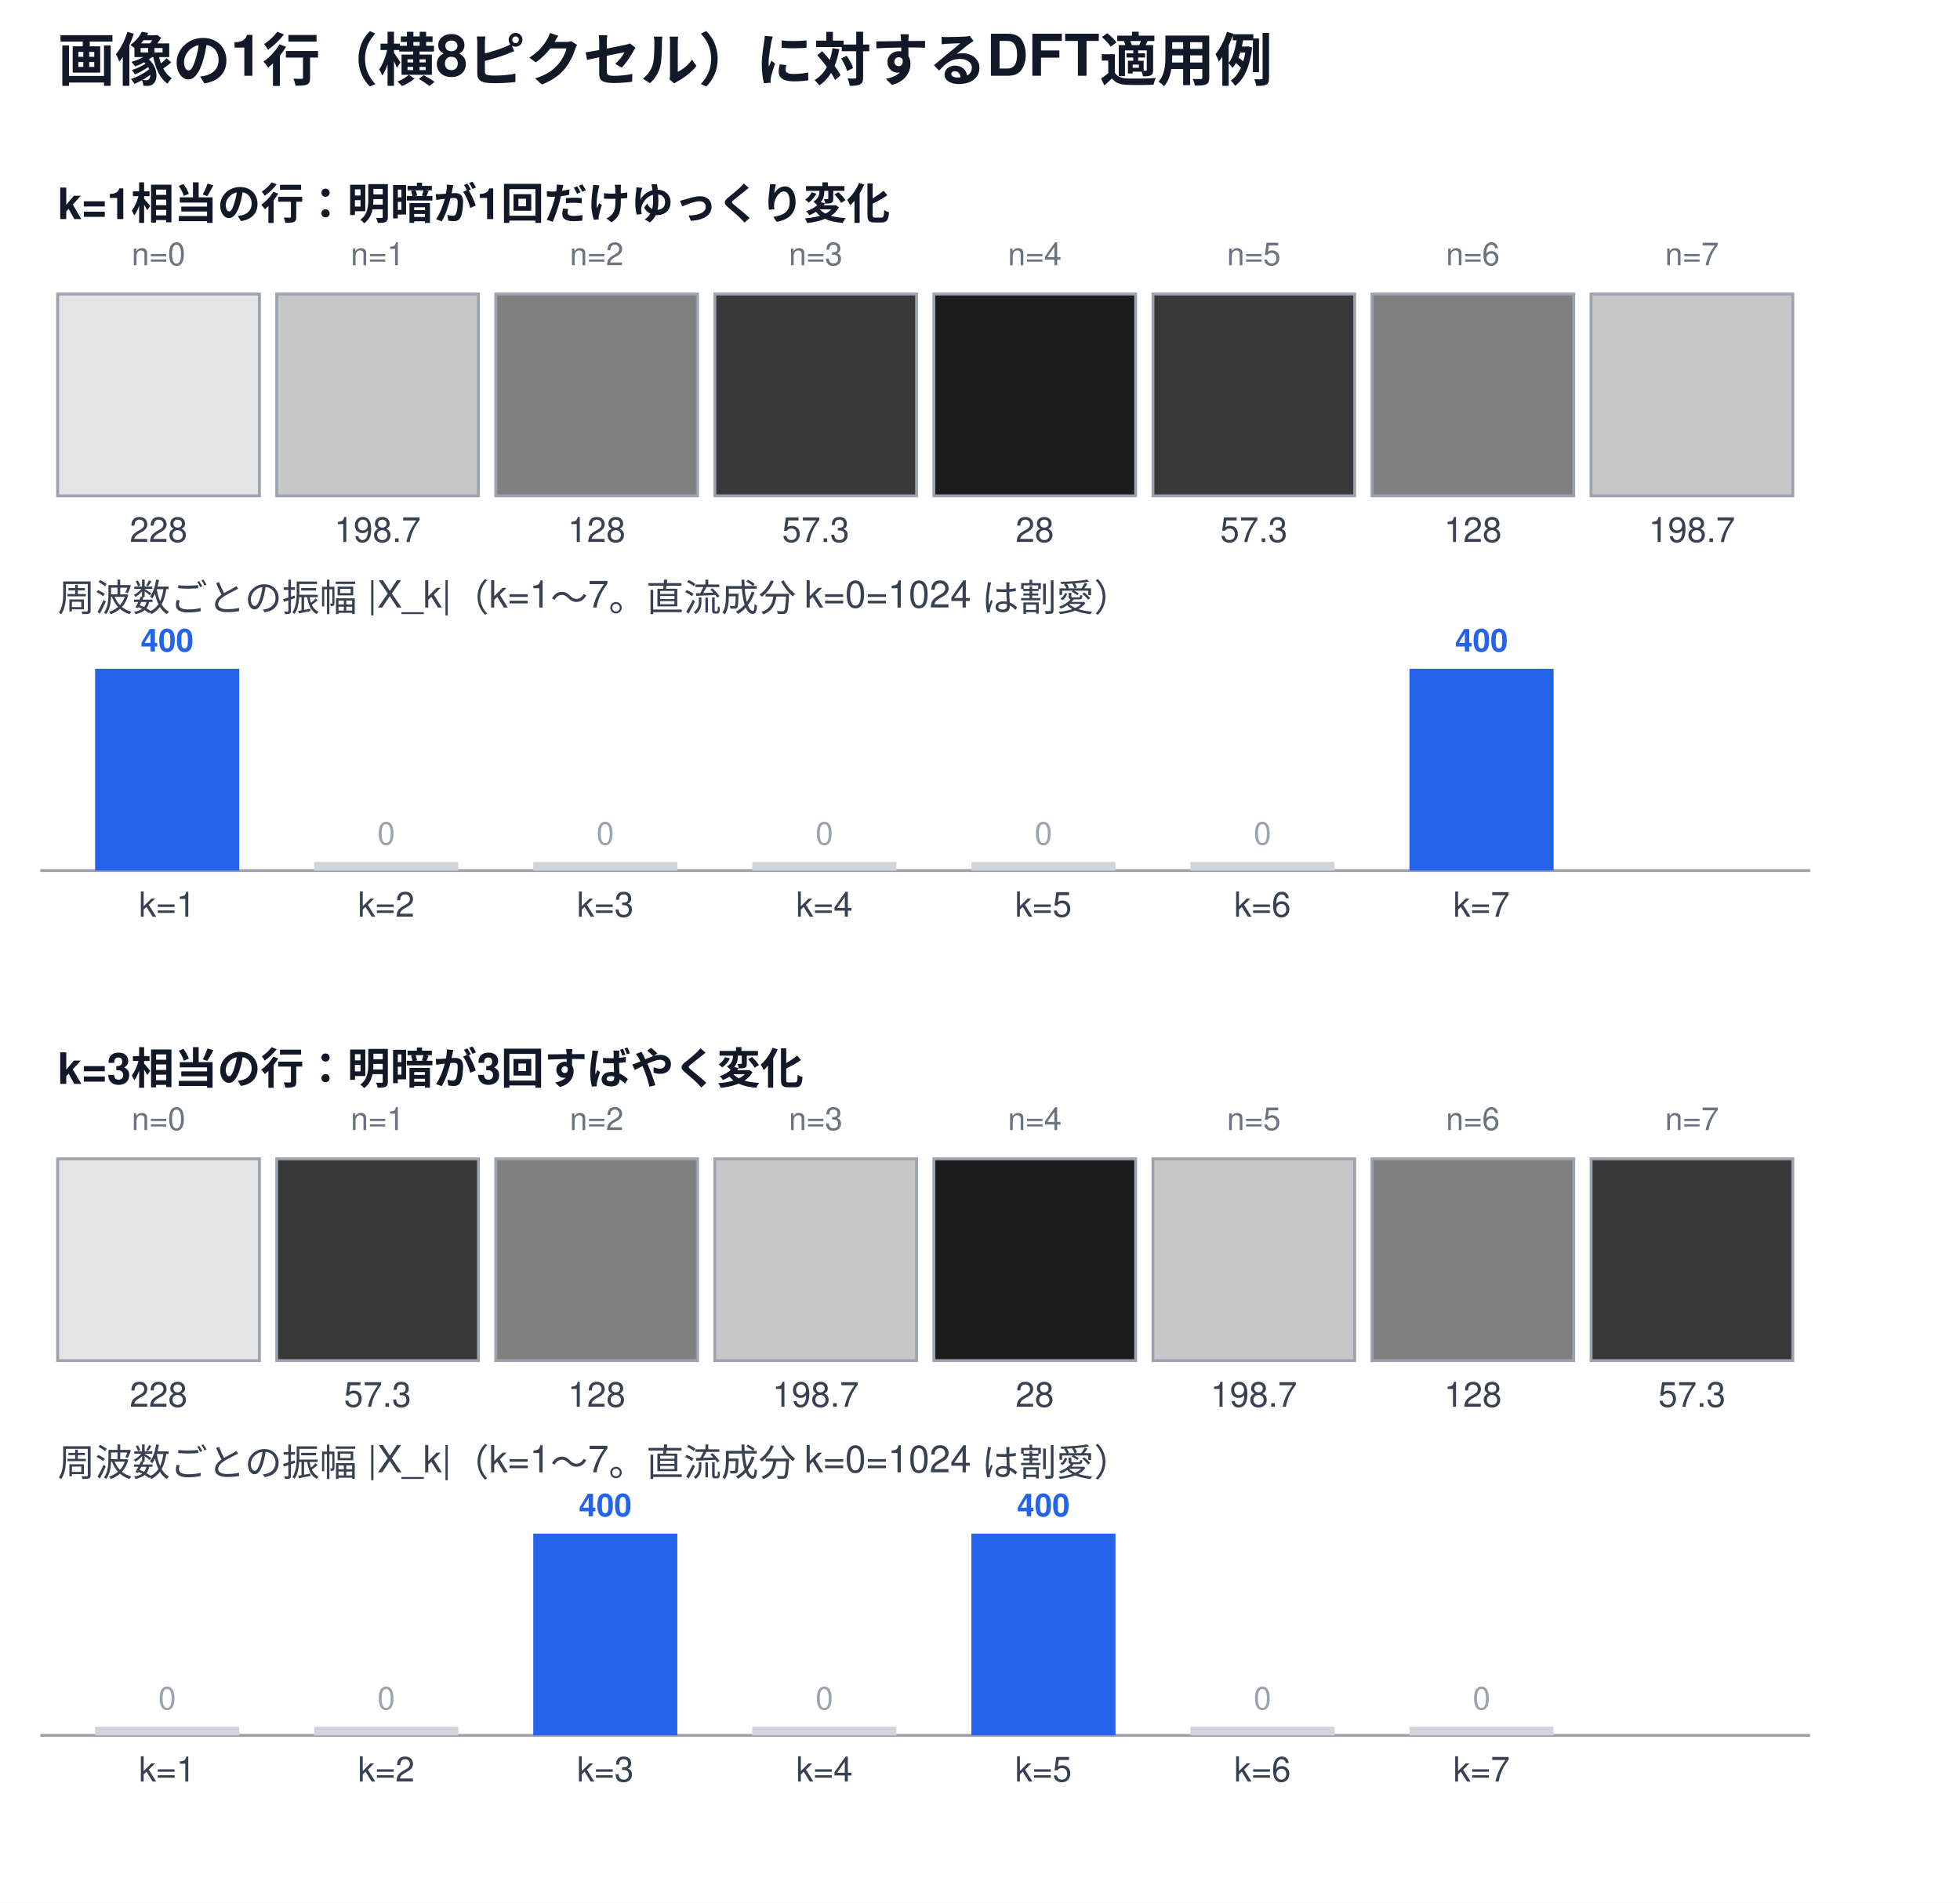
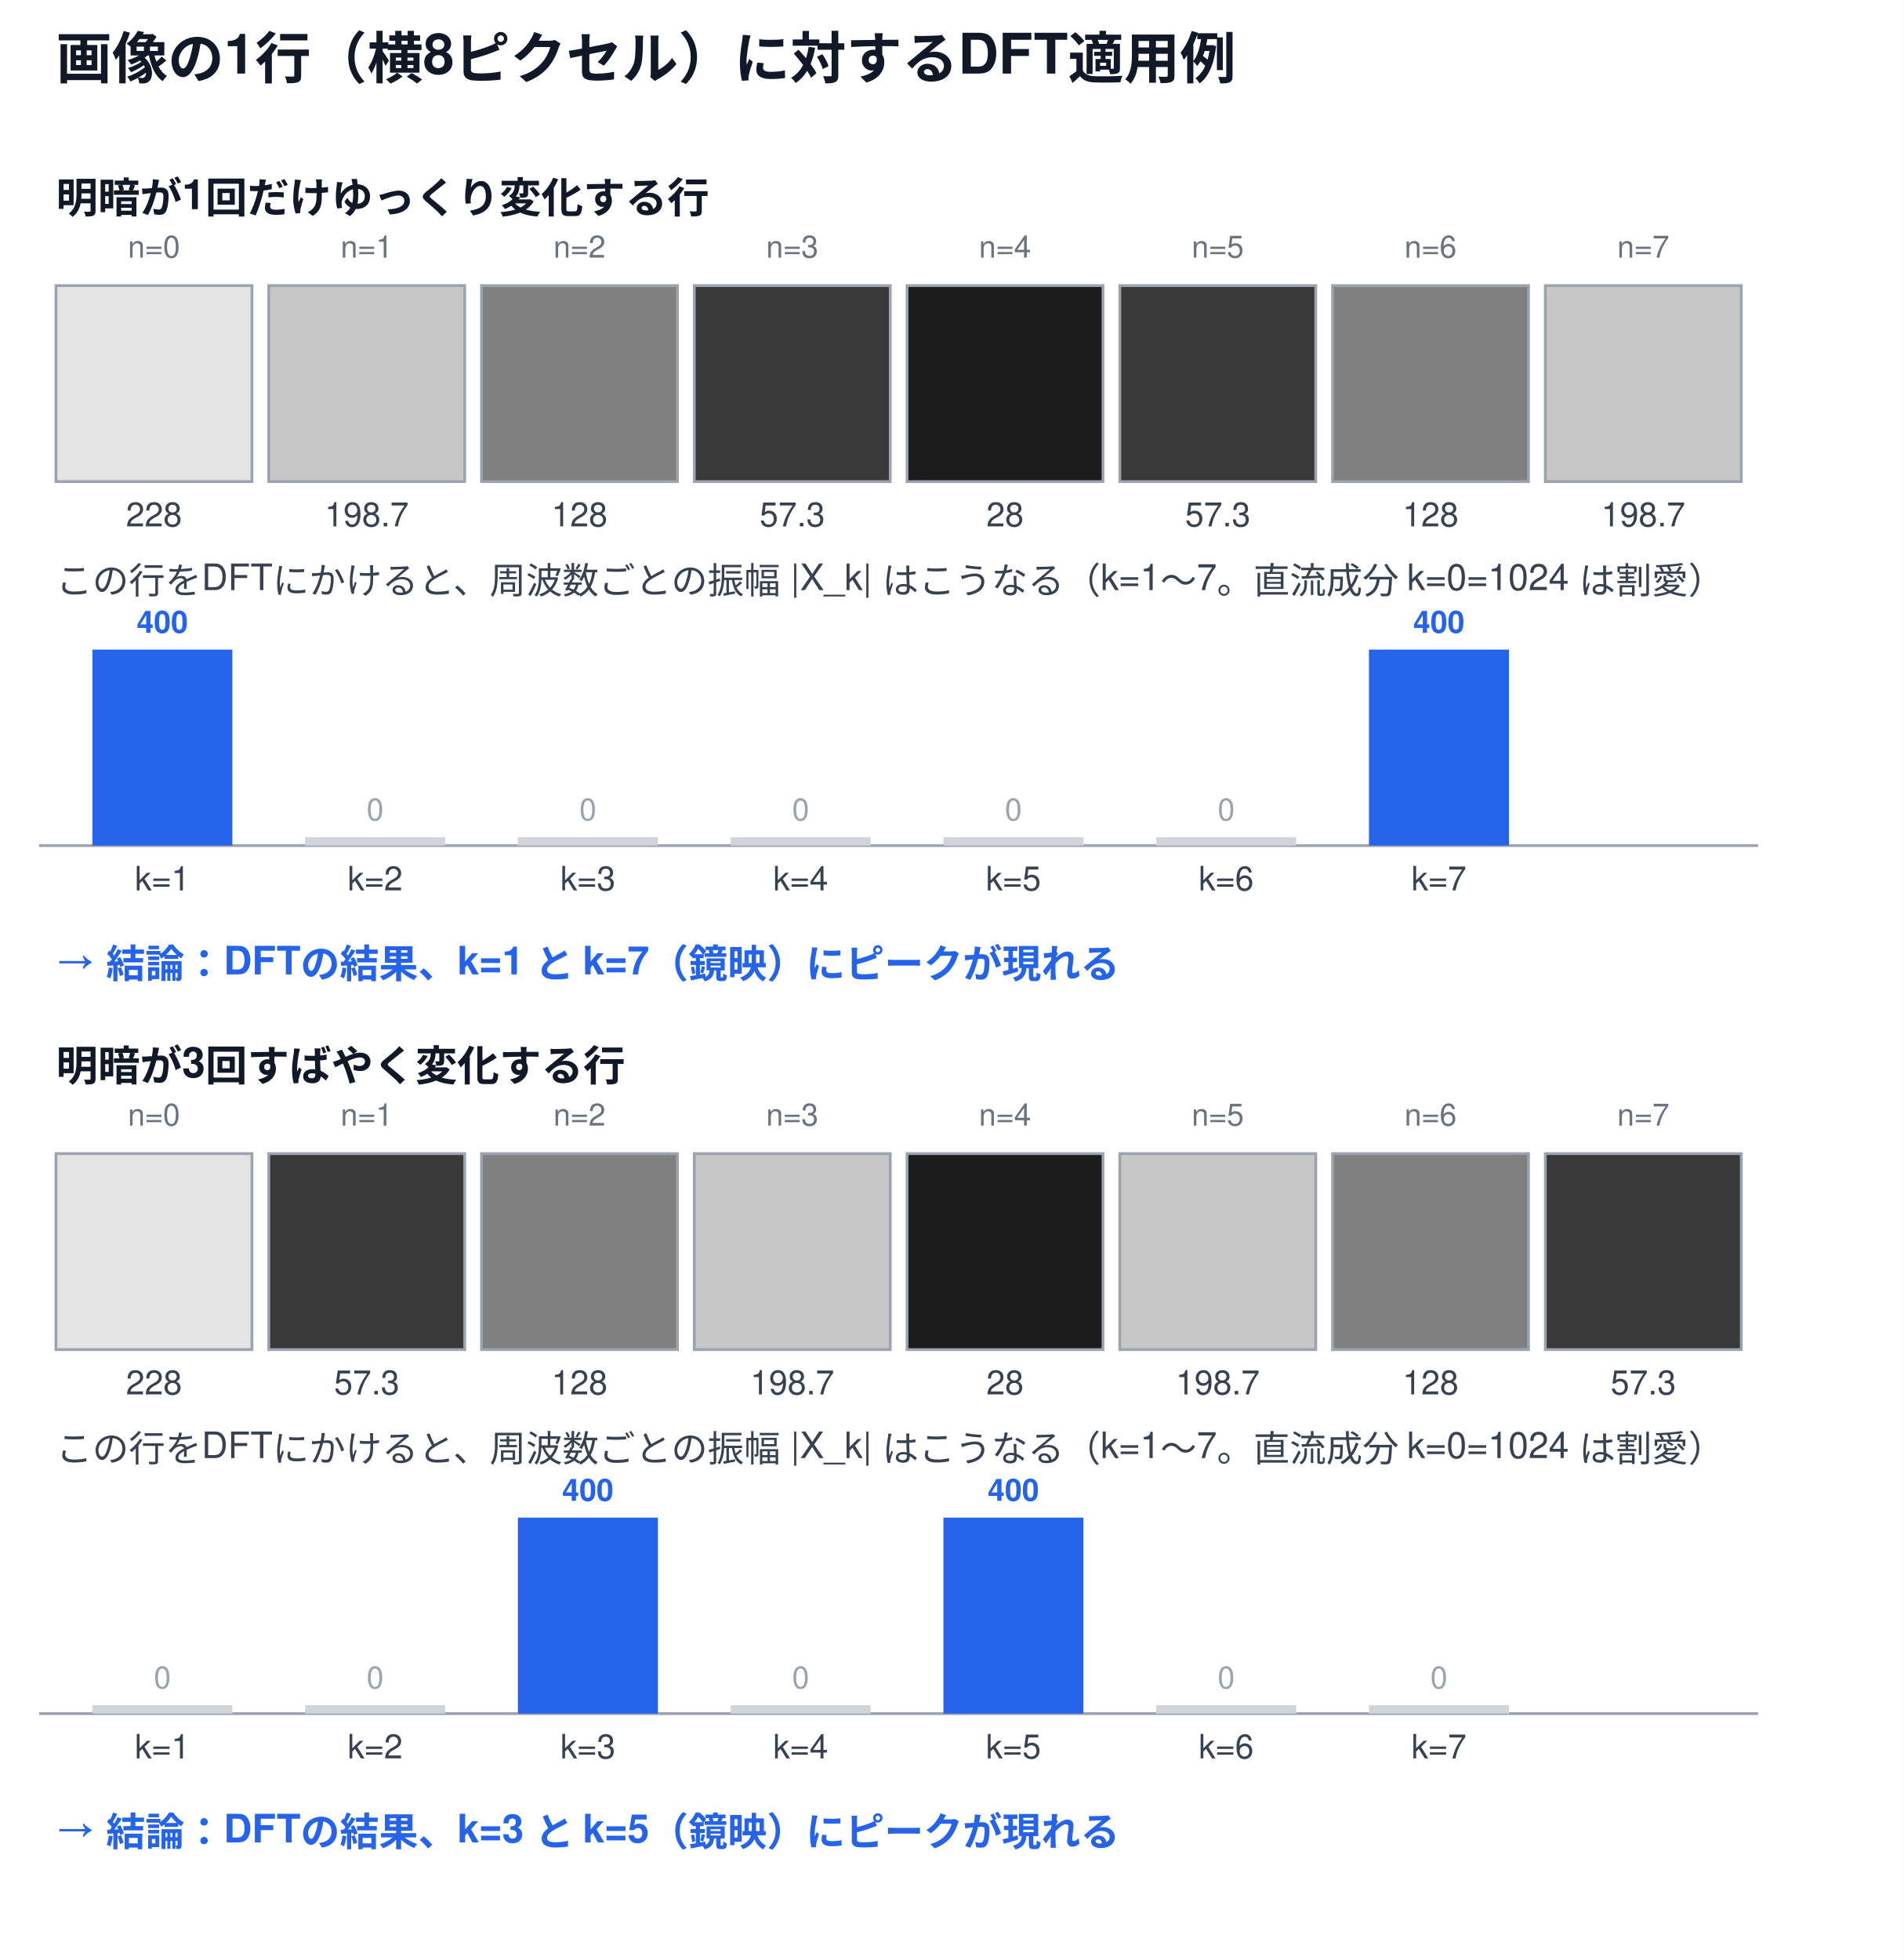
- <svg xmlns="http://www.w3.org/2000/svg" width="3400" height="3300" viewBox="0 0 680 660" font-family="Helvetica, Arial, sans-serif">
-   <rect x="0" y="0" width="680" height="660" fill="#ffffff" />
+ <svg xmlns="http://www.w3.org/2000/svg" width="3400" height="3500" viewBox="0 0 680 700" font-family="Helvetica, Arial, sans-serif">
+   <rect x="0" y="0" width="680" height="700" fill="#ffffff" />
  <text x="20" y="28" font-size="20" font-weight="bold" fill="#111827">画像の1行（横8ピクセル）に対するDFT適用例</text>
-   <text x="20" y="76" font-size="15" font-weight="bold" fill="#111827">k=1相当の行：明暗が1回だけゆっくり変化</text>
+   <text x="20" y="76" font-size="15" font-weight="bold" fill="#111827">明暗が1回だけゆっくり変化する行</text>
  <text x="55" y="92" font-size="11" fill="#6b7280" text-anchor="middle">n=0</text>
  <text x="131" y="92" font-size="11" fill="#6b7280" text-anchor="middle">n=1</text>
  <text x="207" y="92" font-size="11" fill="#6b7280" text-anchor="middle">n=2</text>
  <text x="283" y="92" font-size="11" fill="#6b7280" text-anchor="middle">n=3</text>
  <text x="359" y="92" font-size="11" fill="#6b7280" text-anchor="middle">n=4</text>
  <text x="435" y="92" font-size="11" fill="#6b7280" text-anchor="middle">n=5</text>
  <text x="511" y="92" font-size="11" fill="#6b7280" text-anchor="middle">n=6</text>
  <text x="587" y="92" font-size="11" fill="#6b7280" text-anchor="middle">n=7</text>
  <rect x="20" y="102" width="70" height="70" fill="#e4e4e4" stroke="#9ca3af" />
  <rect x="96" y="102" width="70" height="70" fill="#c7c7c7" stroke="#9ca3af" />
  <rect x="172" y="102" width="70" height="70" fill="#808080" stroke="#9ca3af" />
  <rect x="248" y="102" width="70" height="70" fill="#393939" stroke="#9ca3af" />
  <rect x="324" y="102" width="70" height="70" fill="#1c1c1c" stroke="#9ca3af" />
  <rect x="400" y="102" width="70" height="70" fill="#393939" stroke="#9ca3af" />
  <rect x="476" y="102" width="70" height="70" fill="#808080" stroke="#9ca3af" />
  <rect x="552" y="102" width="70" height="70" fill="#c7c7c7" stroke="#9ca3af" />
  <text x="55" y="188" font-size="12" fill="#374151" text-anchor="middle">228</text>
  <text x="131" y="188" font-size="12" fill="#374151" text-anchor="middle">198.7</text>
  <text x="207" y="188" font-size="12" fill="#374151" text-anchor="middle">128</text>
  <text x="283" y="188" font-size="12" fill="#374151" text-anchor="middle">57.3</text>
  <text x="359" y="188" font-size="12" fill="#374151" text-anchor="middle">28</text>
  <text x="435" y="188" font-size="12" fill="#374151" text-anchor="middle">57.3</text>
  <text x="511" y="188" font-size="12" fill="#374151" text-anchor="middle">128</text>
  <text x="587" y="188" font-size="12" fill="#374151" text-anchor="middle">198.7</text>
-   <text x="20" y="212" font-size="13" fill="#374151">周波数ごとの振幅 |X_k|（k=1〜7。直流成分 k=0=1024 は割愛）</text>
+   <text x="20" y="212" font-size="13" fill="#374151">この行をDFTにかけると、周波数ごとの振幅 |X_k| はこうなる（k=1〜7。直流成分 k=0=1024 は割愛）</text>
  <line x1="14" y1="302" x2="628" y2="302" stroke="#9ca3af" stroke-width="1" />
  <rect x="33" y="232" width="50" height="70" fill="#2563eb" />
  <rect x="109" y="299" width="50" height="3" fill="#d1d5db" />
  <rect x="185" y="299" width="50" height="3" fill="#d1d5db" />
  <rect x="261" y="299" width="50" height="3" fill="#d1d5db" />
  <rect x="337" y="299" width="50" height="3" fill="#d1d5db" />
  <rect x="413" y="299" width="50" height="3" fill="#d1d5db" />
  <rect x="489" y="232" width="50" height="70" fill="#2563eb" />
  <text x="58" y="226" font-size="11" fill="#2563eb" text-anchor="middle" font-weight="bold">400</text>
  <text x="134" y="293" font-size="11" fill="#9ca3af" text-anchor="middle">0</text>
  <text x="210" y="293" font-size="11" fill="#9ca3af" text-anchor="middle">0</text>
  <text x="286" y="293" font-size="11" fill="#9ca3af" text-anchor="middle">0</text>
  <text x="362" y="293" font-size="11" fill="#9ca3af" text-anchor="middle">0</text>
  <text x="438" y="293" font-size="11" fill="#9ca3af" text-anchor="middle">0</text>
  <text x="514" y="226" font-size="11" fill="#2563eb" text-anchor="middle" font-weight="bold">400</text>
  <text x="58" y="318" font-size="12" fill="#374151" text-anchor="middle">k=1</text>
  <text x="134" y="318" font-size="12" fill="#374151" text-anchor="middle">k=2</text>
  <text x="210" y="318" font-size="12" fill="#374151" text-anchor="middle">k=3</text>
  <text x="286" y="318" font-size="12" fill="#374151" text-anchor="middle">k=4</text>
  <text x="362" y="318" font-size="12" fill="#374151" text-anchor="middle">k=5</text>
  <text x="438" y="318" font-size="12" fill="#374151" text-anchor="middle">k=6</text>
  <text x="514" y="318" font-size="12" fill="#374151" text-anchor="middle">k=7</text>
-   <text x="20" y="376" font-size="15" font-weight="bold" fill="#111827">k=3相当の行：明暗が3回すばやく変化</text>
-   <text x="55" y="392" font-size="11" fill="#6b7280" text-anchor="middle">n=0</text>
-   <text x="131" y="392" font-size="11" fill="#6b7280" text-anchor="middle">n=1</text>
-   <text x="207" y="392" font-size="11" fill="#6b7280" text-anchor="middle">n=2</text>
-   <text x="283" y="392" font-size="11" fill="#6b7280" text-anchor="middle">n=3</text>
-   <text x="359" y="392" font-size="11" fill="#6b7280" text-anchor="middle">n=4</text>
-   <text x="435" y="392" font-size="11" fill="#6b7280" text-anchor="middle">n=5</text>
-   <text x="511" y="392" font-size="11" fill="#6b7280" text-anchor="middle">n=6</text>
-   <text x="587" y="392" font-size="11" fill="#6b7280" text-anchor="middle">n=7</text>
-   <rect x="20" y="402" width="70" height="70" fill="#e4e4e4" stroke="#9ca3af" />
-   <rect x="96" y="402" width="70" height="70" fill="#393939" stroke="#9ca3af" />
-   <rect x="172" y="402" width="70" height="70" fill="#808080" stroke="#9ca3af" />
-   <rect x="248" y="402" width="70" height="70" fill="#c7c7c7" stroke="#9ca3af" />
-   <rect x="324" y="402" width="70" height="70" fill="#1c1c1c" stroke="#9ca3af" />
-   <rect x="400" y="402" width="70" height="70" fill="#c7c7c7" stroke="#9ca3af" />
-   <rect x="476" y="402" width="70" height="70" fill="#808080" stroke="#9ca3af" />
-   <rect x="552" y="402" width="70" height="70" fill="#393939" stroke="#9ca3af" />
-   <text x="55" y="488" font-size="12" fill="#374151" text-anchor="middle">228</text>
-   <text x="131" y="488" font-size="12" fill="#374151" text-anchor="middle">57.3</text>
-   <text x="207" y="488" font-size="12" fill="#374151" text-anchor="middle">128</text>
-   <text x="283" y="488" font-size="12" fill="#374151" text-anchor="middle">198.7</text>
-   <text x="359" y="488" font-size="12" fill="#374151" text-anchor="middle">28</text>
-   <text x="435" y="488" font-size="12" fill="#374151" text-anchor="middle">198.7</text>
-   <text x="511" y="488" font-size="12" fill="#374151" text-anchor="middle">128</text>
-   <text x="587" y="488" font-size="12" fill="#374151" text-anchor="middle">57.3</text>
-   <text x="20" y="512" font-size="13" fill="#374151">周波数ごとの振幅 |X_k|（k=1〜7。直流成分 k=0=1024 は割愛）</text>
-   <line x1="14" y1="602" x2="628" y2="602" stroke="#9ca3af" stroke-width="1" />
-   <rect x="33" y="599" width="50" height="3" fill="#d1d5db" />
-   <rect x="109" y="599" width="50" height="3" fill="#d1d5db" />
-   <rect x="185" y="532" width="50" height="70" fill="#2563eb" />
-   <rect x="261" y="599" width="50" height="3" fill="#d1d5db" />
-   <rect x="337" y="532" width="50" height="70" fill="#2563eb" />
-   <rect x="413" y="599" width="50" height="3" fill="#d1d5db" />
-   <rect x="489" y="599" width="50" height="3" fill="#d1d5db" />
-   <text x="58" y="593" font-size="11" fill="#9ca3af" text-anchor="middle">0</text>
-   <text x="134" y="593" font-size="11" fill="#9ca3af" text-anchor="middle">0</text>
-   <text x="210" y="526" font-size="11" fill="#2563eb" text-anchor="middle" font-weight="bold">400</text>
-   <text x="286" y="593" font-size="11" fill="#9ca3af" text-anchor="middle">0</text>
-   <text x="362" y="526" font-size="11" fill="#2563eb" text-anchor="middle" font-weight="bold">400</text>
-   <text x="438" y="593" font-size="11" fill="#9ca3af" text-anchor="middle">0</text>
-   <text x="514" y="593" font-size="11" fill="#9ca3af" text-anchor="middle">0</text>
-   <text x="58" y="618" font-size="12" fill="#374151" text-anchor="middle">k=1</text>
-   <text x="134" y="618" font-size="12" fill="#374151" text-anchor="middle">k=2</text>
-   <text x="210" y="618" font-size="12" fill="#374151" text-anchor="middle">k=3</text>
-   <text x="286" y="618" font-size="12" fill="#374151" text-anchor="middle">k=4</text>
-   <text x="362" y="618" font-size="12" fill="#374151" text-anchor="middle">k=5</text>
-   <text x="438" y="618" font-size="12" fill="#374151" text-anchor="middle">k=6</text>
-   <text x="514" y="618" font-size="12" fill="#374151" text-anchor="middle">k=7</text>
+   <text x="20" y="348" font-size="14" font-weight="bold" fill="#2563eb">→ 結論：DFTの結果、k=1 と k=7（鏡映）にピークが現れる</text>
+   <text x="20" y="386" font-size="15" font-weight="bold" fill="#111827">明暗が3回すばやく変化する行</text>
+   <text x="55" y="402" font-size="11" fill="#6b7280" text-anchor="middle">n=0</text>
+   <text x="131" y="402" font-size="11" fill="#6b7280" text-anchor="middle">n=1</text>
+   <text x="207" y="402" font-size="11" fill="#6b7280" text-anchor="middle">n=2</text>
+   <text x="283" y="402" font-size="11" fill="#6b7280" text-anchor="middle">n=3</text>
+   <text x="359" y="402" font-size="11" fill="#6b7280" text-anchor="middle">n=4</text>
+   <text x="435" y="402" font-size="11" fill="#6b7280" text-anchor="middle">n=5</text>
+   <text x="511" y="402" font-size="11" fill="#6b7280" text-anchor="middle">n=6</text>
+   <text x="587" y="402" font-size="11" fill="#6b7280" text-anchor="middle">n=7</text>
+   <rect x="20" y="412" width="70" height="70" fill="#e4e4e4" stroke="#9ca3af" />
+   <rect x="96" y="412" width="70" height="70" fill="#393939" stroke="#9ca3af" />
+   <rect x="172" y="412" width="70" height="70" fill="#808080" stroke="#9ca3af" />
+   <rect x="248" y="412" width="70" height="70" fill="#c7c7c7" stroke="#9ca3af" />
+   <rect x="324" y="412" width="70" height="70" fill="#1c1c1c" stroke="#9ca3af" />
+   <rect x="400" y="412" width="70" height="70" fill="#c7c7c7" stroke="#9ca3af" />
+   <rect x="476" y="412" width="70" height="70" fill="#808080" stroke="#9ca3af" />
+   <rect x="552" y="412" width="70" height="70" fill="#393939" stroke="#9ca3af" />
+   <text x="55" y="498" font-size="12" fill="#374151" text-anchor="middle">228</text>
+   <text x="131" y="498" font-size="12" fill="#374151" text-anchor="middle">57.3</text>
+   <text x="207" y="498" font-size="12" fill="#374151" text-anchor="middle">128</text>
+   <text x="283" y="498" font-size="12" fill="#374151" text-anchor="middle">198.7</text>
+   <text x="359" y="498" font-size="12" fill="#374151" text-anchor="middle">28</text>
+   <text x="435" y="498" font-size="12" fill="#374151" text-anchor="middle">198.7</text>
+   <text x="511" y="498" font-size="12" fill="#374151" text-anchor="middle">128</text>
+   <text x="587" y="498" font-size="12" fill="#374151" text-anchor="middle">57.3</text>
+   <text x="20" y="522" font-size="13" fill="#374151">この行をDFTにかけると、周波数ごとの振幅 |X_k| はこうなる（k=1〜7。直流成分 k=0=1024 は割愛）</text>
+   <line x1="14" y1="612" x2="628" y2="612" stroke="#9ca3af" stroke-width="1" />
+   <rect x="33" y="609" width="50" height="3" fill="#d1d5db" />
+   <rect x="109" y="609" width="50" height="3" fill="#d1d5db" />
+   <rect x="185" y="542" width="50" height="70" fill="#2563eb" />
+   <rect x="261" y="609" width="50" height="3" fill="#d1d5db" />
+   <rect x="337" y="542" width="50" height="70" fill="#2563eb" />
+   <rect x="413" y="609" width="50" height="3" fill="#d1d5db" />
+   <rect x="489" y="609" width="50" height="3" fill="#d1d5db" />
+   <text x="58" y="603" font-size="11" fill="#9ca3af" text-anchor="middle">0</text>
+   <text x="134" y="603" font-size="11" fill="#9ca3af" text-anchor="middle">0</text>
+   <text x="210" y="536" font-size="11" fill="#2563eb" text-anchor="middle" font-weight="bold">400</text>
+   <text x="286" y="603" font-size="11" fill="#9ca3af" text-anchor="middle">0</text>
+   <text x="362" y="536" font-size="11" fill="#2563eb" text-anchor="middle" font-weight="bold">400</text>
+   <text x="438" y="603" font-size="11" fill="#9ca3af" text-anchor="middle">0</text>
+   <text x="514" y="603" font-size="11" fill="#9ca3af" text-anchor="middle">0</text>
+   <text x="58" y="628" font-size="12" fill="#374151" text-anchor="middle">k=1</text>
+   <text x="134" y="628" font-size="12" fill="#374151" text-anchor="middle">k=2</text>
+   <text x="210" y="628" font-size="12" fill="#374151" text-anchor="middle">k=3</text>
+   <text x="286" y="628" font-size="12" fill="#374151" text-anchor="middle">k=4</text>
+   <text x="362" y="628" font-size="12" fill="#374151" text-anchor="middle">k=5</text>
+   <text x="438" y="628" font-size="12" fill="#374151" text-anchor="middle">k=6</text>
+   <text x="514" y="628" font-size="12" fill="#374151" text-anchor="middle">k=7</text>
+   <text x="20" y="658" font-size="14" font-weight="bold" fill="#2563eb">→ 結論：DFTの結果、k=3 と k=5（鏡映）にピークが現れる</text>
</svg>
